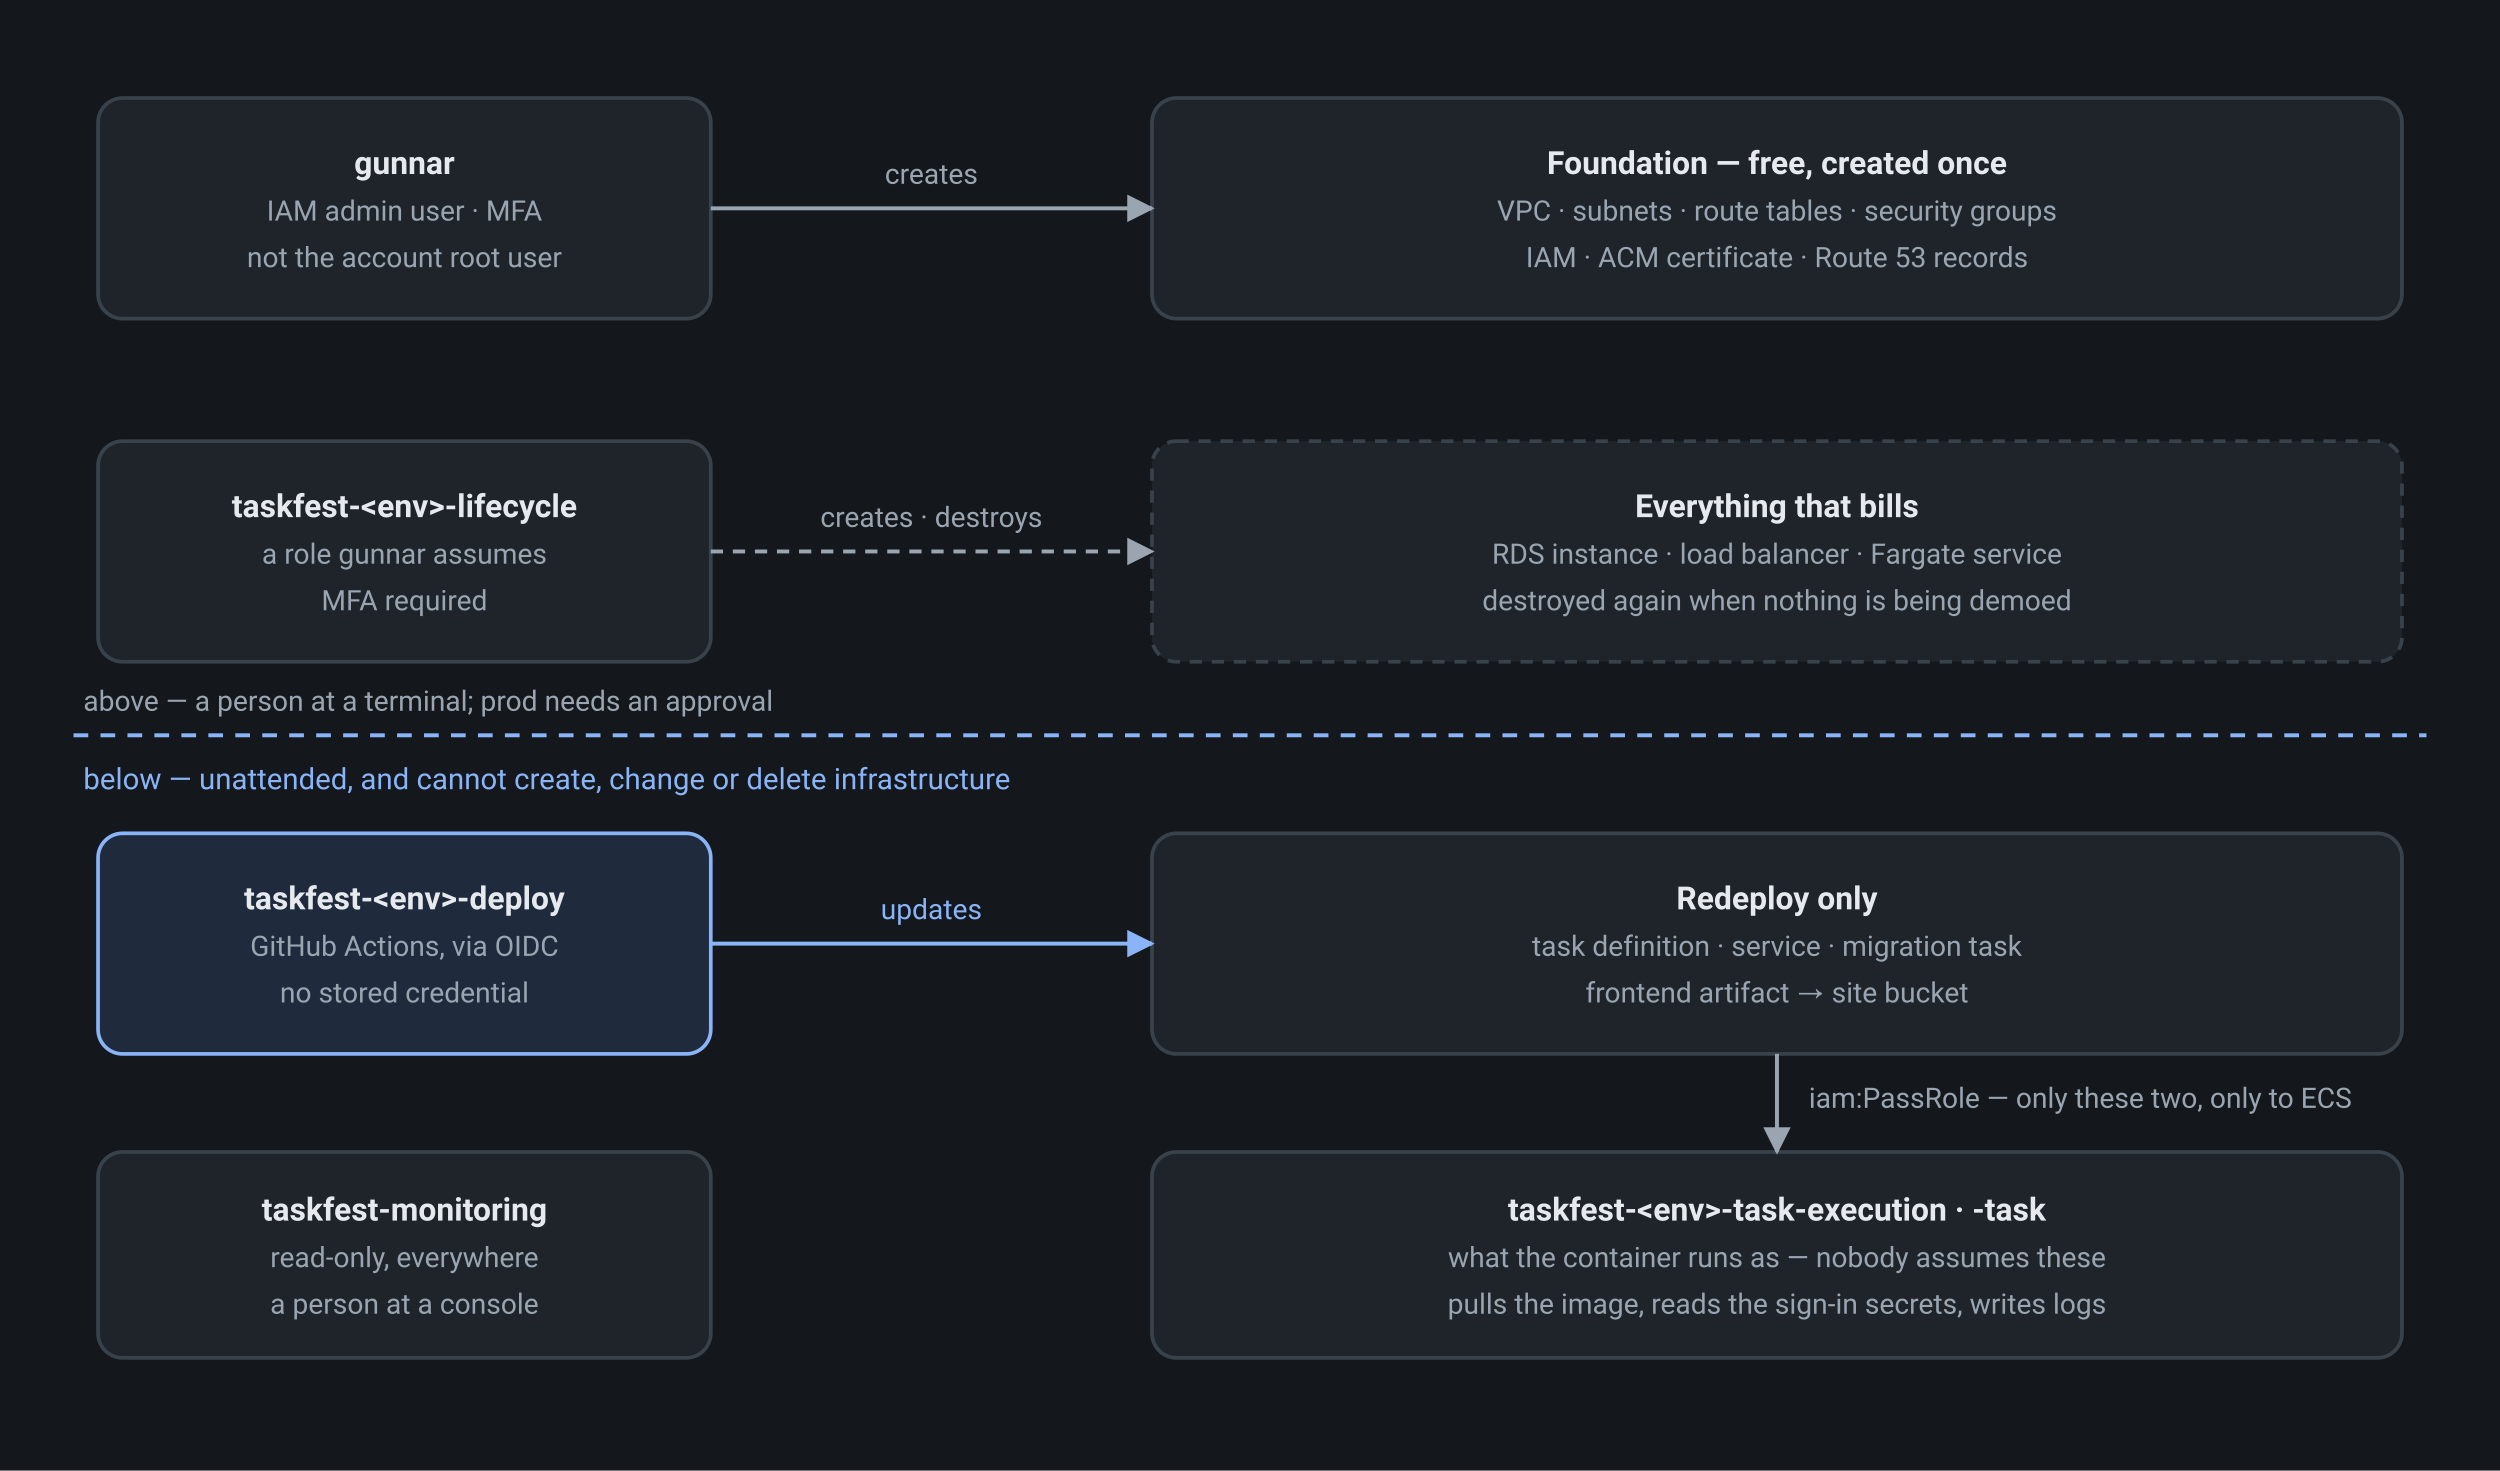
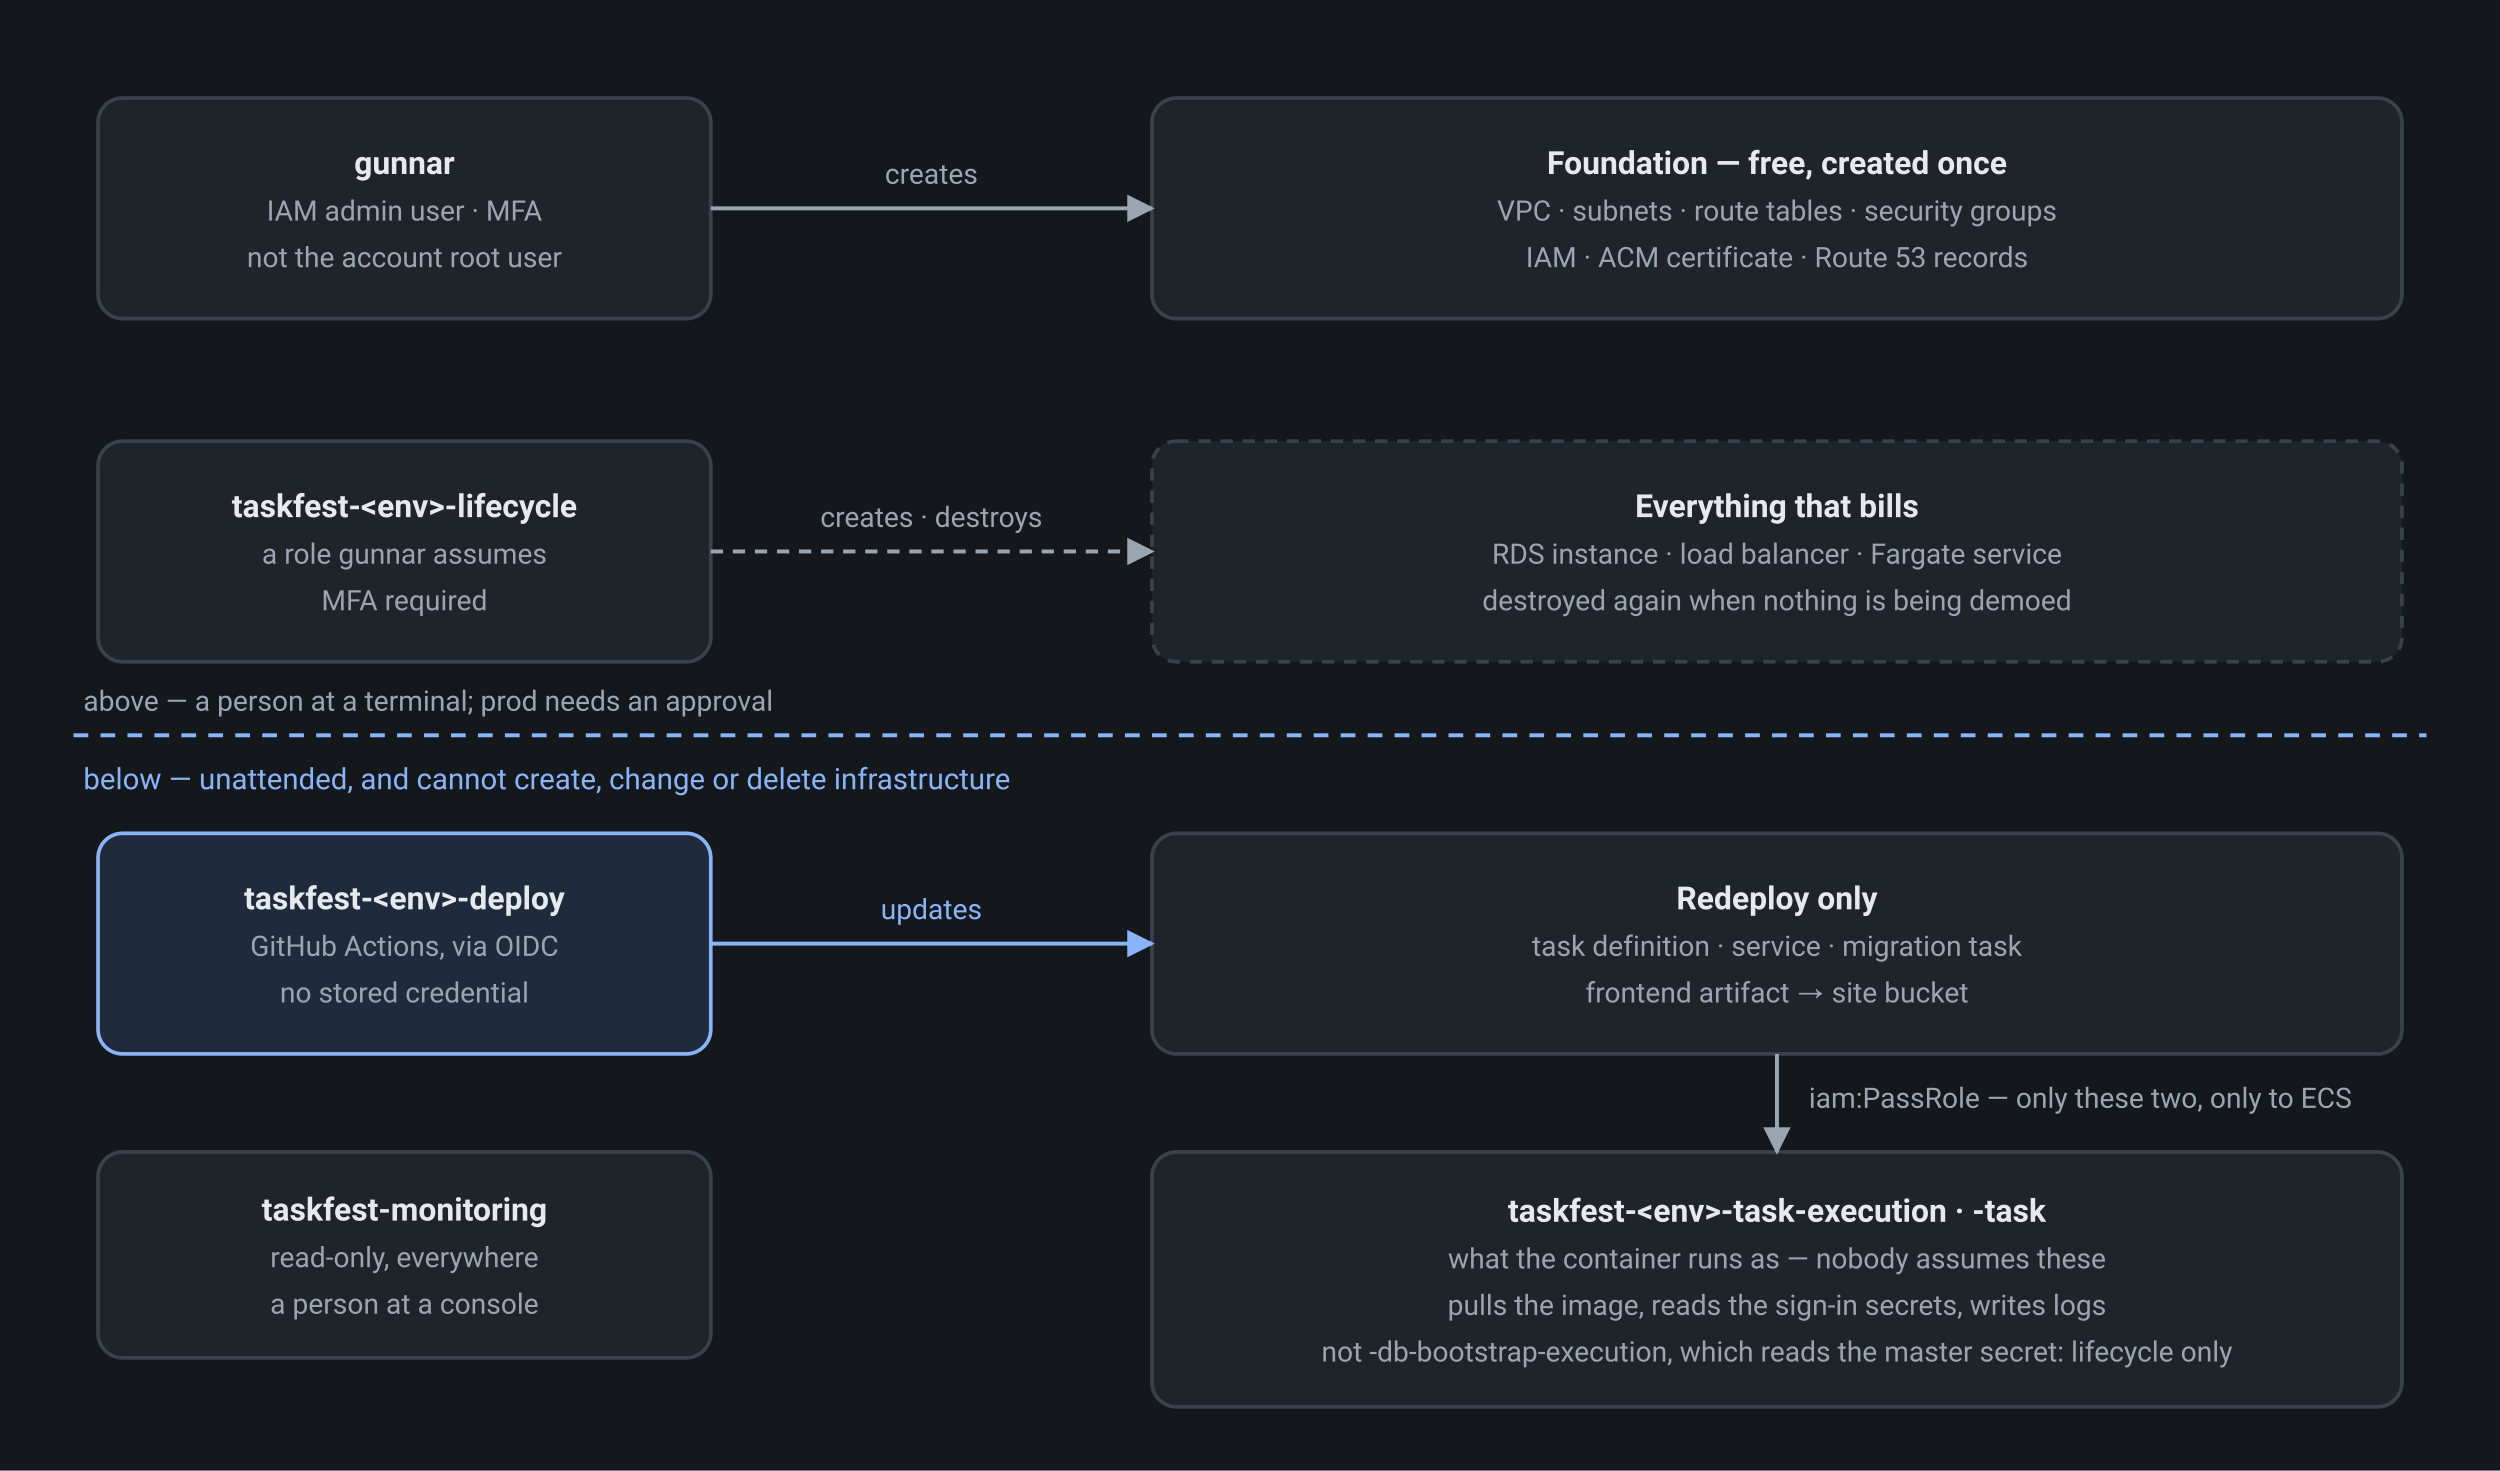
- <svg xmlns="http://www.w3.org/2000/svg" viewBox="0 0 1020 600" width="1020" height="600" role="img" aria-label="Three identities, in order of how much they may do. A human IAM admin creates the free foundation once: the VPC, subnets, security groups, IAM, the certificate and the DNS records. A role that same human assumes creates and destroys everything that bills: the database, the load balancer and the Fargate service. Below the line, the only unattended identity is the deploy role, assumed from GitHub Actions through OIDC, which may update the service and the site bucket and cannot create, change or delete any infrastructure. Separately, the task roles are what the container runs as rather than an identity anyone assumes, and a read-only user exists for looking at things." font-family="system-ui, -apple-system, BlinkMacSystemFont, 'Segoe UI', Roboto, Helvetica, Arial, sans-serif">
+ <svg xmlns="http://www.w3.org/2000/svg" viewBox="0 0 1020 600" width="1020" height="600" role="img" aria-label="Three identities, in order of how much they may do. A human IAM admin creates the free foundation once: the VPC, subnets, security groups, IAM, the certificate and the DNS records. A role that same human assumes creates and destroys everything that bills: the database, the load balancer and the Fargate service. Below the line, the only unattended identity is the deploy role, assumed from GitHub Actions through OIDC, which may update the service and the site bucket and cannot create, change or delete any infrastructure. Separately, the task roles are what the container runs as rather than an identity anyone assumes; only the bootstrap task's execution role reads the master secret, and only the lifecycle role may pass it. A read-only user exists for looking at things." font-family="system-ui, -apple-system, BlinkMacSystemFont, 'Segoe UI', Roboto, Helvetica, Arial, sans-serif">
  <defs>
    <marker id="arrow" viewBox="0 0 10 10" refX="9" refY="5" markerWidth="7" markerHeight="7" orient="auto-start-reverse">
      <path d="M 0 0 L 10 5 L 0 10 z" fill="#9aa5b1" />
    </marker>
    <marker id="arrow-accent" viewBox="0 0 10 10" refX="9" refY="5" markerWidth="7" markerHeight="7" orient="auto-start-reverse">
      <path d="M 0 0 L 10 5 L 0 10 z" fill="#8ab4f8" />
    </marker>
  </defs>
  <rect width="1020" height="600" fill="#14181c" />
  <rect x="40" y="40" width="250" height="90" rx="10" fill="#1e242a" stroke="#39424b" stroke-width="1.5" />
  <text x="165.0" y="71.0" text-anchor="middle" font-size="13" font-weight="600" fill="#e6eaee">gunnar</text>
  <text x="165.0" y="90.0" text-anchor="middle" font-size="11.5" font-weight="400" fill="#9aa5b1">IAM admin user · MFA</text>
  <text x="165.0" y="109.0" text-anchor="middle" font-size="11.5" font-weight="400" fill="#9aa5b1">not the account root user</text>
  <rect x="470" y="40" width="510" height="90" rx="10" fill="#1e242a" stroke="#39424b" stroke-width="1.5" />
  <text x="725.0" y="71.0" text-anchor="middle" font-size="13" font-weight="600" fill="#e6eaee">Foundation — free, created once</text>
  <text x="725.0" y="90.0" text-anchor="middle" font-size="11.5" font-weight="400" fill="#9aa5b1">VPC · subnets · route tables · security groups</text>
  <text x="725.0" y="109.0" text-anchor="middle" font-size="11.5" font-weight="400" fill="#9aa5b1">IAM · ACM certificate · Route 53 records</text>
  <polyline points="290,85.0 470,85.0" fill="none" stroke="#9aa5b1" stroke-width="1.6" marker-end="url(#arrow)" />
  <text x="380" y="75.0" text-anchor="middle" font-size="11.5" fill="#9aa5b1">creates</text>
  <rect x="40" y="180" width="250" height="90" rx="10" fill="#1e242a" stroke="#39424b" stroke-width="1.5" />
  <text x="165.0" y="211.0" text-anchor="middle" font-size="13" font-weight="600" fill="#e6eaee">taskfest-&lt;env&gt;-lifecycle</text>
  <text x="165.0" y="230.0" text-anchor="middle" font-size="11.5" font-weight="400" fill="#9aa5b1">a role gunnar assumes</text>
  <text x="165.0" y="249.0" text-anchor="middle" font-size="11.5" font-weight="400" fill="#9aa5b1">MFA required</text>
  <rect x="470" y="180" width="510" height="90" rx="10" fill="#1e242a" stroke="#39424b" stroke-width="1.5" stroke-dasharray="5 4" />
  <text x="725.0" y="211.0" text-anchor="middle" font-size="13" font-weight="600" fill="#e6eaee">Everything that bills</text>
  <text x="725.0" y="230.0" text-anchor="middle" font-size="11.5" font-weight="400" fill="#9aa5b1">RDS instance · load balancer · Fargate service</text>
  <text x="725.0" y="249.0" text-anchor="middle" font-size="11.5" font-weight="400" fill="#9aa5b1">destroyed again when nothing is being demoed</text>
  <polyline points="290,225.0 470,225.0" fill="none" stroke="#9aa5b1" stroke-width="1.6" stroke-dasharray="5 4" marker-end="url(#arrow)" />
  <text x="380" y="215.0" text-anchor="middle" font-size="11.5" fill="#9aa5b1">creates · destroys</text>
  <line x1="30" y1="300" x2="990" y2="300" stroke="#8ab4f8" stroke-width="1.6" stroke-dasharray="6 5" />
  <text x="34" y="290" text-anchor="start" font-size="11.5" fill="#9aa5b1">above — a person at a terminal; prod needs an approval</text>
  <text x="34" y="322" text-anchor="start" font-size="12" fill="#8ab4f8">below — unattended, and cannot create, change or delete infrastructure</text>
  <rect x="40" y="340" width="250" height="90" rx="10" fill="#1f2b3d" stroke="#8ab4f8" stroke-width="1.5" />
  <text x="165.0" y="371.0" text-anchor="middle" font-size="13" font-weight="600" fill="#e6eaee">taskfest-&lt;env&gt;-deploy</text>
  <text x="165.0" y="390.0" text-anchor="middle" font-size="11.5" font-weight="400" fill="#9aa5b1">GitHub Actions, via OIDC</text>
  <text x="165.0" y="409.0" text-anchor="middle" font-size="11.5" font-weight="400" fill="#9aa5b1">no stored credential</text>
  <rect x="470" y="340" width="510" height="90" rx="10" fill="#1e242a" stroke="#39424b" stroke-width="1.5" />
  <text x="725.0" y="371.0" text-anchor="middle" font-size="13" font-weight="600" fill="#e6eaee">Redeploy only</text>
  <text x="725.0" y="390.0" text-anchor="middle" font-size="11.5" font-weight="400" fill="#9aa5b1">task definition · service · migration task</text>
  <text x="725.0" y="409.0" text-anchor="middle" font-size="11.5" font-weight="400" fill="#9aa5b1">frontend artifact → site bucket</text>
  <polyline points="290,385.0 470,385.0" fill="none" stroke="#8ab4f8" stroke-width="1.6" marker-end="url(#arrow-accent)" />
  <text x="380" y="375.0" text-anchor="middle" font-size="11.5" fill="#8ab4f8">updates</text>
  <rect x="40" y="470" width="250" height="84" rx="10" fill="#1e242a" stroke="#39424b" stroke-width="1.5" />
  <text x="165.0" y="498.0" text-anchor="middle" font-size="13" font-weight="600" fill="#e6eaee">taskfest-monitoring</text>
  <text x="165.0" y="517.0" text-anchor="middle" font-size="11.5" font-weight="400" fill="#9aa5b1">read-only, everywhere</text>
  <text x="165.0" y="536.0" text-anchor="middle" font-size="11.5" font-weight="400" fill="#9aa5b1">a person at a console</text>
-   <rect x="470" y="470" width="510" height="84" rx="10" fill="#1e242a" stroke="#39424b" stroke-width="1.5" />
-   <text x="725.0" y="498.0" text-anchor="middle" font-size="13" font-weight="600" fill="#e6eaee">taskfest-&lt;env&gt;-task-execution · -task</text>
-   <text x="725.0" y="517.0" text-anchor="middle" font-size="11.5" font-weight="400" fill="#9aa5b1">what the container runs as — nobody assumes these</text>
-   <text x="725.0" y="536.0" text-anchor="middle" font-size="11.5" font-weight="400" fill="#9aa5b1">pulls the image, reads the sign-in secrets, writes logs</text>
+   <rect x="470" y="470" width="510" height="104" rx="10" fill="#1e242a" stroke="#39424b" stroke-width="1.5" />
+   <text x="725.0" y="498.5" text-anchor="middle" font-size="13" font-weight="600" fill="#e6eaee">taskfest-&lt;env&gt;-task-execution · -task</text>
+   <text x="725.0" y="517.5" text-anchor="middle" font-size="11.5" font-weight="400" fill="#9aa5b1">what the container runs as — nobody assumes these</text>
+   <text x="725.0" y="536.5" text-anchor="middle" font-size="11.5" font-weight="400" fill="#9aa5b1">pulls the image, reads the sign-in secrets, writes logs</text>
+   <text x="725.0" y="555.5" text-anchor="middle" font-size="11.5" font-weight="400" fill="#9aa5b1">not -db-bootstrap-execution, which reads the master secret: lifecycle only</text>
  <polyline points="725,430 725,470" fill="none" stroke="#9aa5b1" stroke-width="1.6" marker-end="url(#arrow)" />
  <text x="738" y="452" text-anchor="start" font-size="11.5" fill="#9aa5b1">iam:PassRole — only these two, only to ECS</text>
</svg>
